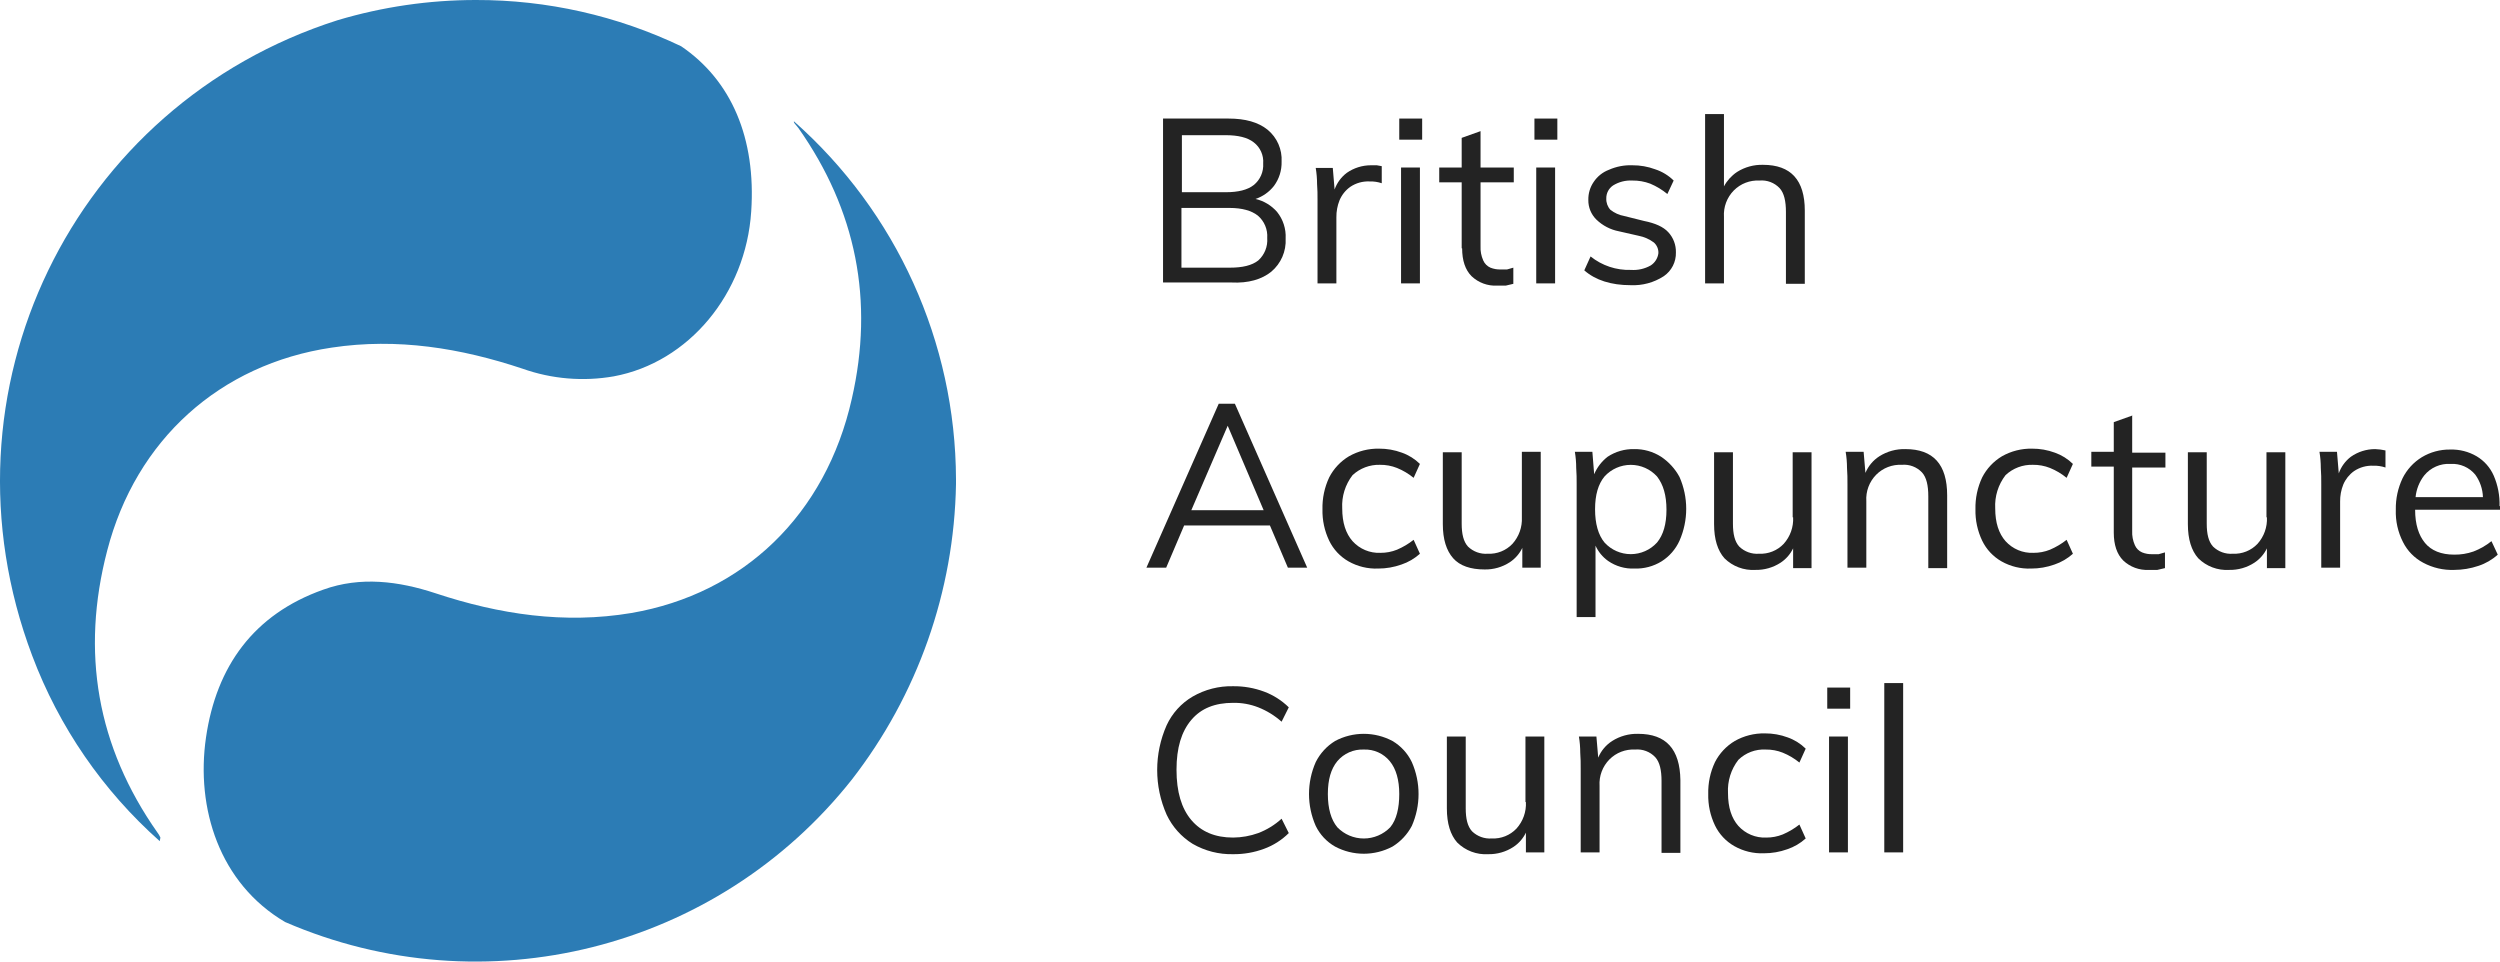
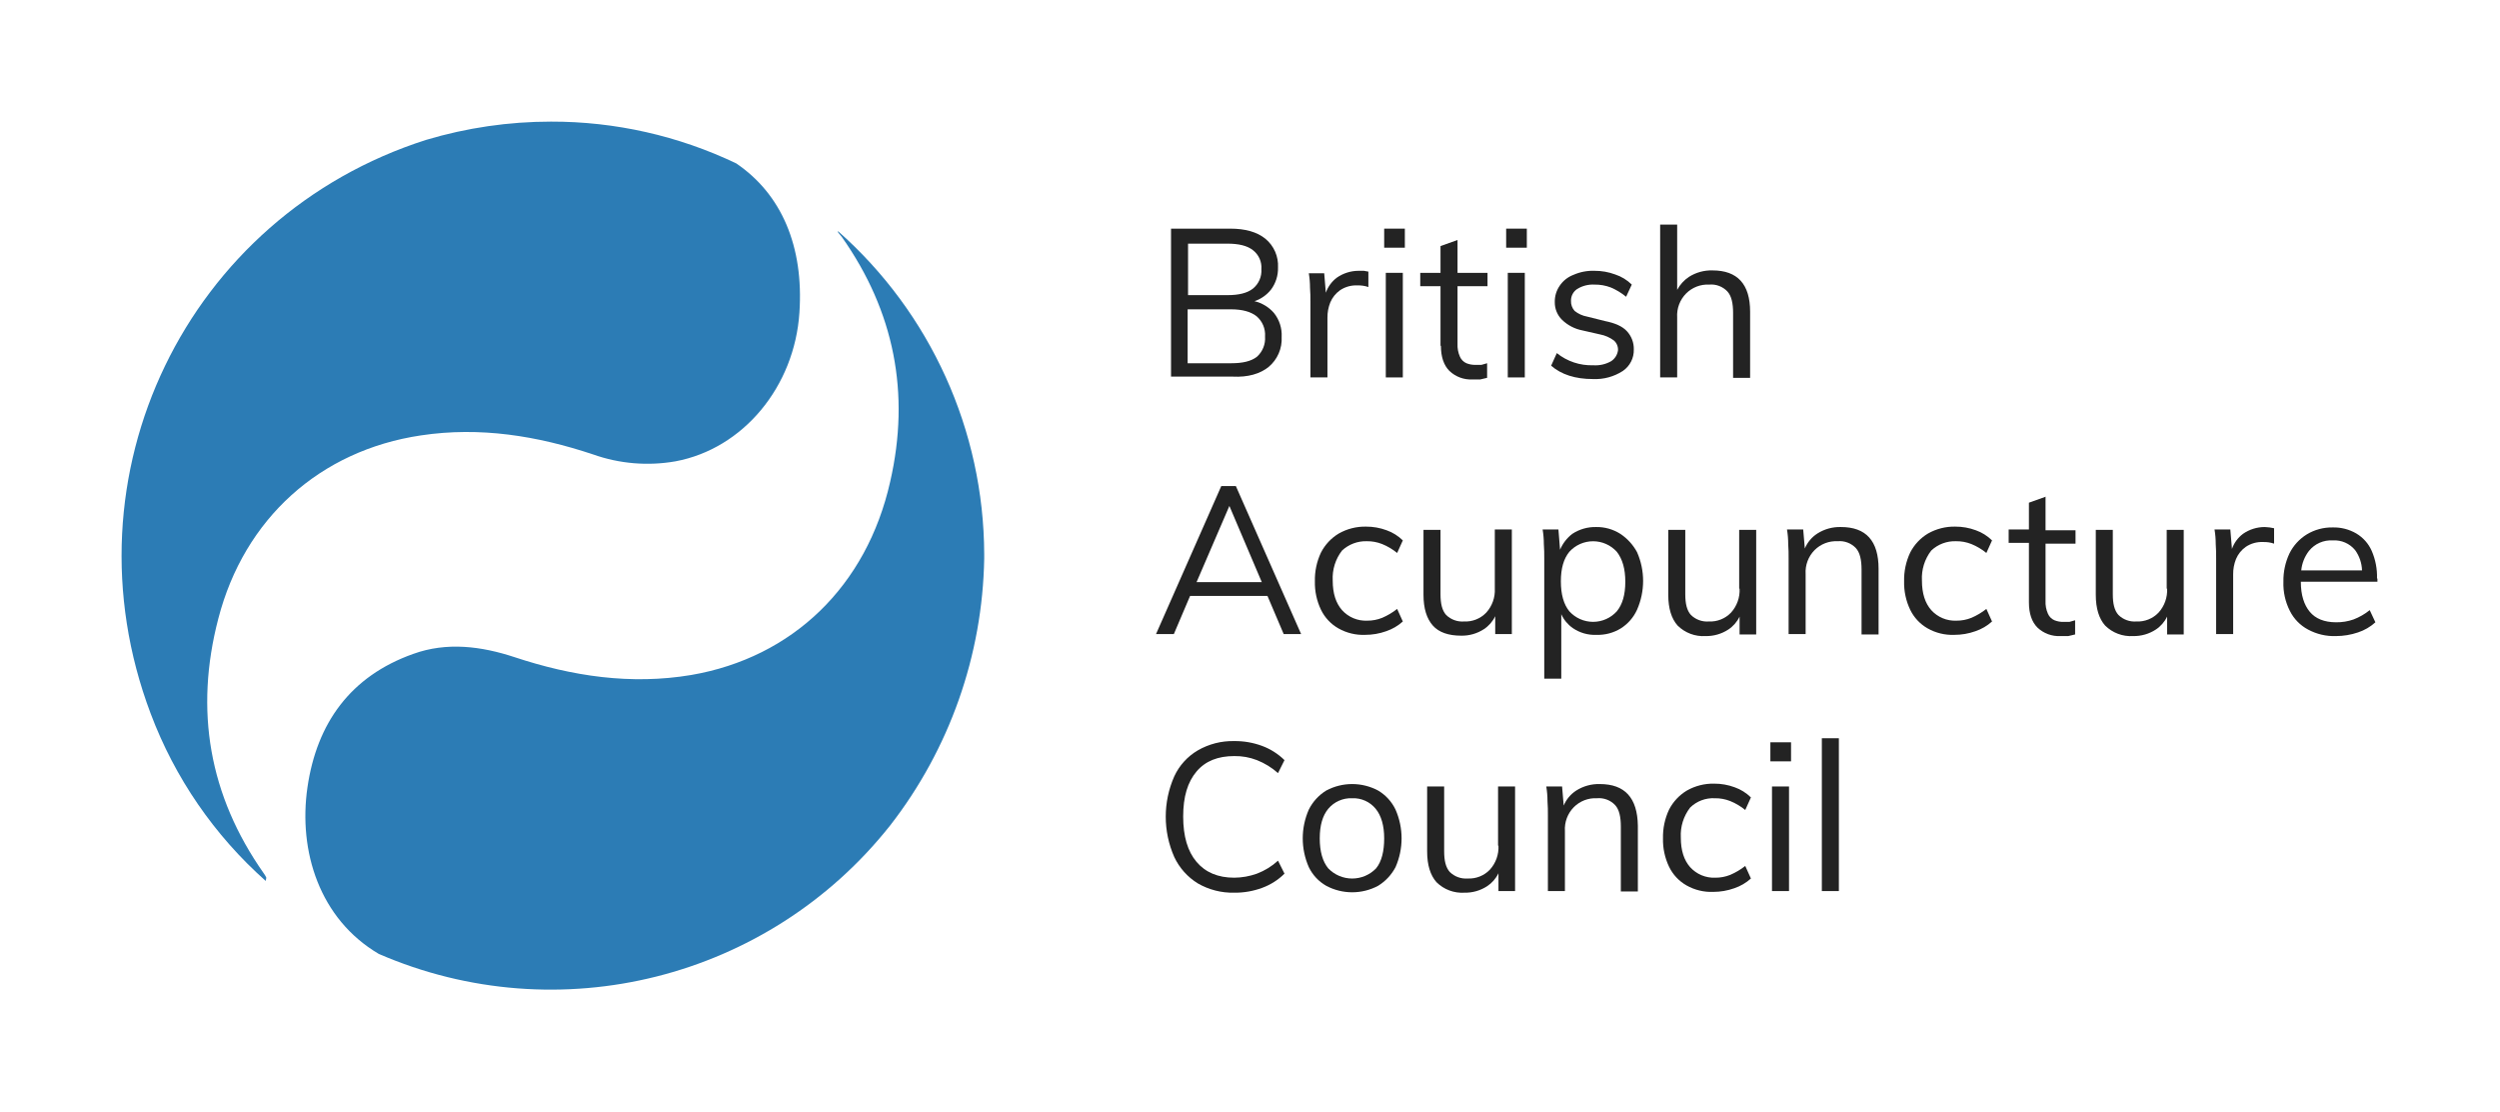
- <svg xmlns="http://www.w3.org/2000/svg" viewBox="0 0 556.671 214.106" version="1.1" id="svg90" width="556.671" height="214.106">
+ <svg xmlns="http://www.w3.org/2000/svg" viewBox="0 0 616.671 274.106" version="1.1" id="svg90" width="616.671" height="274.106">
  <defs id="defs94" />
-   <g id="g387" transform="translate(-0.02904026,2.0946713e-4)">
+   <g id="g387" transform="translate(29.97096,30.00021)">
    <path d="m 177.8,28.5 c 12.9,18.3 16.9,38.5 11.9,60.3 -5.8,25.8 -24.1,43.4 -49.1,47.7 -14.9,2.5 -29.4,0.3 -43.6,-4.4 -8.2,-2.7 -16.7,-3.8 -25,-0.8 -15.5,5.5 -23.8,17.1 -26.1,32.9 -2.3,15.8 3,32.5 17.6,41.1 a 106.8,106.8 0 0 0 126.2,-31.7 110.4,110.4 0 0 0 23.2,-65.8 v -1.1 A 106.8,106.8 0 0 0 176.8,27 a 0.6,0.6 0 0 0 0.1,0.4 z" fill="#2c7cb5" id="path2" />
    <path d="m 7.2,146 a 104.3,104.3 0 0 0 28.4,41.3 c 0.1,-0.7 0.2,-0.8 0.1,-0.9 a 5.3,5.3 0 0 0 -0.6,-1 C 21.6,166.2 18,145.2 23.9,122.6 30.3,97.9 49,81.1 73.9,77.4 c 14.6,-2.2 28.7,0.1 42.5,4.7 a 40.1,40.1 0 0 0 20.3,1.7 c 16.7,-3.1 29.4,-18.4 30.6,-36.7 1.1,-16.3 -4.4,-29.2 -15.6,-36.8 A 105.6,105.6 0 0 0 106,0 107.7,107.7 0 0 0 75.2,4.5 C 16.2,23.3 -15,87.2 7.2,146 Z" fill="#2c7cb5" id="path4" />
  </g>
-   <g id="g383" transform="translate(-0.02904026,2.0946713e-4)">
+   <g id="g383" transform="translate(29.97096,30.00021)">
    <path d="m 283.1,60.5 a 9,9 0 0 0 3.2,-7.4 8.7,8.7 0 0 0 -1.9,-5.9 9.1,9.1 0 0 0 -4.8,-2.9 8.8,8.8 0 0 0 4.1,-2.9 8.7,8.7 0 0 0 1.7,-5.4 8.6,8.6 0 0 0 -3.1,-7.1 c -2.1,-1.7 -5,-2.5 -8.7,-2.5 H 259 v 36.5 h 15.2 c 3.8,0.2 6.8,-0.7 8.9,-2.4 z m -20,-30.4 h 9.8 c 2.8,0 4.9,0.5 6.3,1.6 a 5.4,5.4 0 0 1 2.1,4.7 5.7,5.7 0 0 1 -2.1,4.8 c -1.4,1.1 -3.5,1.6 -6.2,1.6 h -9.8 V 30.1 Z m 0,29.5 V 46.3 h 10.7 c 2.8,0 4.9,0.6 6.3,1.7 a 6,6 0 0 1 2.1,5 6.1,6.1 0 0 1 -2,5 c -1.4,1.1 -3.5,1.6 -6.3,1.6 z" fill="#232323" id="path6" />
    <path d="m 293.4,44.5 v 18.6 h 4.2 V 48.4 a 9.9,9.9 0 0 1 0.7,-3.8 7,7 0 0 1 2.4,-3 7.1,7.1 0 0 1 4.3,-1.2 7.7,7.7 0 0 1 2.7,0.4 V 37 l -1.1,-0.2 h -1.3 a 9.4,9.4 0 0 0 -5.4,1.7 8,8 0 0 0 -2.7,3.7 l -0.4,-4.8 H 293 a 21.9,21.9 0 0 1 0.3,3.6 c 0.1,1.1 0.1,2.3 0.1,3.5 z" fill="#232323" id="path8" />
    <rect x="311.6" y="26.4" width="5.1" height="4.7" fill="#232323" id="rect10" />
    <rect x="312" y="37.3" width="4.2" height="25.8" fill="#232323" id="rect12" />
    <path d="m 325.6,55.3 c 0,2.7 0.7,4.8 2.1,6.2 a 7.7,7.7 0 0 0 5.7,2.1 h 1.9 l 1.7,-0.4 v -3.6 l -1.4,0.4 h -1.4 a 5.6,5.6 0 0 1 -2.3,-0.4 3.1,3.1 0 0 1 -1.6,-1.6 7,7 0 0 1 -0.6,-3.2 V 40.6 h 7.4 v -3.3 h -7.4 v -8.1 l -4.2,1.5 v 6.6 h -5 v 3.3 h 5 v 14.7 z" fill="#232323" id="path14" />
    <rect x="342.1" y="37.3" width="4.2" height="25.8" fill="#232323" id="rect16" />
    <rect x="341.7" y="26.4" width="5.1" height="4.7" fill="#232323" id="rect18" />
    <path d="m 367.6,59.1 a 7.8,7.8 0 0 1 -4.4,1 13.6,13.6 0 0 1 -9,-3 l -1.4,3.1 c 2.5,2.2 6,3.3 10.3,3.3 a 12.5,12.5 0 0 0 7.4,-2 6.2,6.2 0 0 0 2.7,-5.3 6.4,6.4 0 0 0 -1.7,-4.5 c -1.1,-1.2 -2.9,-2 -5.4,-2.5 l -4.4,-1.1 a 6.9,6.9 0 0 1 -3.1,-1.4 3.5,3.5 0 0 1 -0.9,-2.5 3.4,3.4 0 0 1 1.5,-2.9 7.4,7.4 0 0 1 4.3,-1.1 10.9,10.9 0 0 1 4,0.7 15.4,15.4 0 0 1 3.8,2.3 l 1.4,-3 a 10.5,10.5 0 0 0 -4.1,-2.5 14.4,14.4 0 0 0 -5.1,-0.9 11.8,11.8 0 0 0 -5.2,1 7.1,7.1 0 0 0 -3.4,2.7 6.8,6.8 0 0 0 -1.2,4 6,6 0 0 0 1.8,4.4 9.9,9.9 0 0 0 5,2.6 l 4.4,1 a 8.3,8.3 0 0 1 3.4,1.5 3,3 0 0 1 1,2.4 3.8,3.8 0 0 1 -1.7,2.7 z" fill="#232323" id="path20" />
    <path d="m 383.9,48.3 a 7.7,7.7 0 0 1 2.2,-5.9 7.5,7.5 0 0 1 5.7,-2.2 5.5,5.5 0 0 1 4.5,1.7 c 1,1.1 1.4,2.9 1.4,5.3 v 16 h 4.2 V 46.9 q 0,-10.2 -9.3,-10.2 a 10.3,10.3 0 0 0 -5.8,1.6 8.9,8.9 0 0 0 -2.9,3.2 V 25.4 h -4.2 v 37.7 h 4.2 z" fill="#232323" id="path22" />
    <path d="m 271.4,89.9 -16.1,36.5 h 4.4 l 4,-9.4 h 19.1 l 4,9.4 h 4.3 L 275,89.9 Z m -6.1,23.7 8.1,-18.8 8,18.8 z" fill="#232323" id="path24" />
    <path d="m 307.3,103.5 a 9.9,9.9 0 0 1 3.8,0.7 14.4,14.4 0 0 1 3.7,2.2 l 1.4,-3.1 a 10.9,10.9 0 0 0 -4,-2.5 14.4,14.4 0 0 0 -5.1,-0.9 13.1,13.1 0 0 0 -6.7,1.7 11.7,11.7 0 0 0 -4.4,4.7 15.8,15.8 0 0 0 -1.5,7.1 15.4,15.4 0 0 0 1.5,7 10.6,10.6 0 0 0 4.3,4.6 12.4,12.4 0 0 0 6.6,1.6 15.4,15.4 0 0 0 5.2,-0.9 11.7,11.7 0 0 0 4.1,-2.4 l -1.4,-3.1 a 16.3,16.3 0 0 1 -3.7,2.2 9.7,9.7 0 0 1 -3.7,0.7 7.9,7.9 0 0 1 -6.2,-2.6 c -1.5,-1.7 -2.3,-4.1 -2.3,-7.3 a 11.1,11.1 0 0 1 2.3,-7.4 8.6,8.6 0 0 1 6.1,-2.3 z" fill="#232323" id="path26" />
    <path d="m 330.6,126.8 a 9.9,9.9 0 0 0 5.6,-1.6 7.9,7.9 0 0 0 2.8,-3.2 v 4.4 h 4.1 v -25.8 h -4.2 v 14.6 a 8.2,8.2 0 0 1 -2.1,5.9 7.1,7.1 0 0 1 -5.5,2.2 5.7,5.7 0 0 1 -4.4,-1.6 c -1,-1.1 -1.4,-2.8 -1.4,-5.1 v -15.9 h -4.2 v 16 c 0,3.4 0.8,5.9 2.3,7.6 1.5,1.7 3.9,2.5 7,2.5 z" fill="#232323" id="path28" />
    <path d="m 369.9,101.7 a 10.8,10.8 0 0 0 -6,-1.7 10.3,10.3 0 0 0 -5.9,1.7 9.7,9.7 0 0 0 -3,3.9 l -0.4,-5 h -3.9 a 21.9,21.9 0 0 1 0.3,3.6 c 0.1,1.2 0.1,2.4 0.1,3.6 v 29.6 h 4.2 v -15.9 a 8.4,8.4 0 0 0 2.8,3.4 9.6,9.6 0 0 0 5.9,1.7 10.8,10.8 0 0 0 6,-1.6 10.6,10.6 0 0 0 4,-4.6 17.6,17.6 0 0 0 0,-14.2 12.6,12.6 0 0 0 -4.1,-4.5 z m -0.9,19.1 a 7.9,7.9 0 0 1 -11.7,0 c -1.4,-1.7 -2.1,-4.2 -2.1,-7.4 0,-3.2 0.7,-5.6 2.1,-7.3 a 7.9,7.9 0 0 1 11.7,0 c 1.4,1.8 2.1,4.2 2.1,7.4 0,3.2 -0.7,5.6 -2.1,7.3 z" fill="#232323" id="path30" />
    <path d="m 399.3,115.2 a 8.2,8.2 0 0 1 -2.1,5.9 7.1,7.1 0 0 1 -5.5,2.2 5.7,5.7 0 0 1 -4.4,-1.6 c -1,-1.1 -1.4,-2.8 -1.4,-5.1 v -15.9 h -4.2 v 16 c 0,3.4 0.8,5.9 2.3,7.6 a 9,9 0 0 0 6.9,2.6 9.9,9.9 0 0 0 5.6,-1.6 7.9,7.9 0 0 0 2.8,-3.2 v 4.4 h 4.1 v -25.8 h -4.2 v 14.5 z" fill="#232323" id="path32" />
    <path d="m 424.3,100 a 10.3,10.3 0 0 0 -5.8,1.6 8.1,8.1 0 0 0 -3.1,3.7 l -0.4,-4.7 h -4 a 21.9,21.9 0 0 1 0.3,3.6 c 0.1,1.2 0.1,2.4 0.1,3.6 v 18.6 h 4.2 v -14.8 a 7.7,7.7 0 0 1 2.2,-5.9 7.5,7.5 0 0 1 5.7,-2.2 5.5,5.5 0 0 1 4.5,1.7 c 1,1.1 1.4,2.9 1.4,5.3 v 16 h 4.2 v -16.2 c 0,-6.9 -3.1,-10.3 -9.3,-10.3 z" fill="#232323" id="path34" />
    <path d="m 452.7,103.5 a 9.9,9.9 0 0 1 3.8,0.7 14.4,14.4 0 0 1 3.7,2.2 l 1.4,-3.1 a 10.9,10.9 0 0 0 -4,-2.5 14.4,14.4 0 0 0 -5.1,-0.9 13.1,13.1 0 0 0 -6.7,1.7 11.7,11.7 0 0 0 -4.4,4.7 15.8,15.8 0 0 0 -1.5,7.1 15.4,15.4 0 0 0 1.5,7 10.6,10.6 0 0 0 4.3,4.6 12.4,12.4 0 0 0 6.6,1.6 15.4,15.4 0 0 0 5.2,-0.9 11.7,11.7 0 0 0 4.1,-2.4 l -1.4,-3.1 a 16.3,16.3 0 0 1 -3.7,2.2 9.7,9.7 0 0 1 -3.7,0.7 7.9,7.9 0 0 1 -6.2,-2.6 c -1.5,-1.7 -2.3,-4.1 -2.3,-7.3 a 11.1,11.1 0 0 1 2.3,-7.4 8.5,8.5 0 0 1 6.1,-2.3 z" fill="#232323" id="path36" />
    <path d="m 474.9,92.5 -4.2,1.5 v 6.6 h -5 v 3.3 h 5 v 14.7 c 0,2.7 0.7,4.8 2.1,6.2 a 7.7,7.7 0 0 0 5.7,2.1 h 1.9 l 1.7,-0.4 V 123 l -1.4,0.4 h -1.4 a 5.6,5.6 0 0 1 -2.3,-0.4 3.1,3.1 0 0 1 -1.6,-1.6 7,7 0 0 1 -0.6,-3.2 v -14.1 h 7.4 v -3.3 h -7.4 v -8.3 z" fill="#232323" id="path38" />
    <path d="m 504.8,115.2 a 8.2,8.2 0 0 1 -2.1,5.9 7.1,7.1 0 0 1 -5.5,2.2 5.7,5.7 0 0 1 -4.4,-1.6 c -1,-1.1 -1.4,-2.8 -1.4,-5.1 v -15.9 h -4.2 v 16 c 0,3.4 0.8,5.9 2.3,7.6 a 9,9 0 0 0 6.9,2.6 9.9,9.9 0 0 0 5.6,-1.6 7.9,7.9 0 0 0 2.8,-3.2 v 4.4 h 4.1 v -25.8 h -4.2 v 14.5 z" fill="#232323" id="path40" />
    <path d="m 528.9,100 a 9.4,9.4 0 0 0 -5.4,1.7 8,8 0 0 0 -2.7,3.7 l -0.4,-4.8 h -3.9 a 21.9,21.9 0 0 1 0.3,3.6 c 0.1,1.2 0.1,2.4 0.1,3.6 v 18.6 h 4.2 v -14.7 a 9.9,9.9 0 0 1 0.7,-3.8 7,7 0 0 1 2.4,-3 7.1,7.1 0 0 1 4.3,-1.2 7.7,7.7 0 0 1 2.7,0.4 v -3.8 l -1.1,-0.2 z" fill="#232323" id="path42" />
    <path d="m 556.6,112.7 a 15.9,15.9 0 0 0 -1.3,-6.8 9.4,9.4 0 0 0 -3.8,-4.3 11,11 0 0 0 -5.9,-1.5 11.9,11.9 0 0 0 -6.3,1.7 11.5,11.5 0 0 0 -4.3,4.7 15.7,15.7 0 0 0 -1.5,7 14.7,14.7 0 0 0 1.6,7.2 10.5,10.5 0 0 0 4.5,4.6 13.5,13.5 0 0 0 6.9,1.6 17,17 0 0 0 5.4,-0.9 11.9,11.9 0 0 0 4.3,-2.5 l -1.4,-3 a 14.8,14.8 0 0 1 -4,2.3 12.5,12.5 0 0 1 -4.3,0.7 c -2.9,0 -5.1,-0.9 -6.5,-2.6 -1.4,-1.7 -2.2,-4.1 -2.2,-7.4 h 18.9 v -0.8 z m -16.8,-6.8 a 7,7 0 0 1 5.9,-2.6 6.6,6.6 0 0 1 5.5,2.4 9,9 0 0 1 1.7,5 h -15 a 9.4,9.4 0 0 1 1.9,-4.8 z" fill="#232323" id="path44" />
    <path d="m 274.6,156.5 a 14.7,14.7 0 0 1 5.6,1 17.5,17.5 0 0 1 5.2,3.2 l 1.6,-3.2 a 15.7,15.7 0 0 0 -5.5,-3.5 19.2,19.2 0 0 0 -6.9,-1.2 17.2,17.2 0 0 0 -9,2.3 14.4,14.4 0 0 0 -5.8,6.4 24.6,24.6 0 0 0 0,19.9 15.3,15.3 0 0 0 5.8,6.5 17.2,17.2 0 0 0 9,2.3 19.2,19.2 0 0 0 6.9,-1.2 15.2,15.2 0 0 0 5.5,-3.5 l -1.6,-3.2 a 16.3,16.3 0 0 1 -5.2,3.2 16.9,16.9 0 0 1 -5.6,1 q -6,0 -9.3,-3.9 c -2.2,-2.6 -3.3,-6.3 -3.3,-11.2 0,-4.9 1.1,-8.5 3.3,-11.1 2.2,-2.6 5.3,-3.8 9.3,-3.8 z" fill="#232323" id="path46" />
    <path d="m 310.1,165 a 13.6,13.6 0 0 0 -12.8,0 11.6,11.6 0 0 0 -4.3,4.7 17.6,17.6 0 0 0 0,14.2 10.6,10.6 0 0 0 4.3,4.6 13.6,13.6 0 0 0 12.8,0 11.9,11.9 0 0 0 4.3,-4.6 17.6,17.6 0 0 0 0,-14.2 10.9,10.9 0 0 0 -4.3,-4.7 z m -0.5,19.2 a 8.2,8.2 0 0 1 -11.8,0 c -1.4,-1.7 -2.1,-4.2 -2.1,-7.4 0,-3.2 0.7,-5.6 2.1,-7.3 a 7.3,7.3 0 0 1 5.9,-2.6 7.1,7.1 0 0 1 5.8,2.6 c 1.4,1.7 2.1,4.2 2.1,7.3 0,3.1 -0.6,5.7 -2,7.4 z" fill="#232323" id="path48" />
    <path d="m 339.8,178.6 a 8.2,8.2 0 0 1 -2.1,5.9 7.1,7.1 0 0 1 -5.5,2.2 5.7,5.7 0 0 1 -4.4,-1.6 c -1,-1.1 -1.4,-2.8 -1.4,-5.1 v -16 h -4.2 v 16 c 0,3.4 0.8,5.9 2.3,7.6 a 9,9 0 0 0 6.9,2.6 9.9,9.9 0 0 0 5.6,-1.6 7.9,7.9 0 0 0 2.8,-3.2 v 4.4 h 4.1 V 164 h -4.2 v 14.6 z" fill="#232323" id="path50" />
    <path d="m 364.8,163.4 a 10.3,10.3 0 0 0 -5.8,1.6 8.1,8.1 0 0 0 -3.1,3.7 l -0.4,-4.7 h -3.9 a 21.9,21.9 0 0 1 0.3,3.6 c 0.1,1.2 0.1,2.4 0.1,3.6 v 18.6 h 4.2 V 175 a 7.7,7.7 0 0 1 2.2,-5.9 7.5,7.5 0 0 1 5.7,-2.2 5.5,5.5 0 0 1 4.5,1.7 c 1,1.1 1.4,2.9 1.4,5.3 v 16 h 4.2 v -16.2 c -0.1,-6.9 -3.2,-10.3 -9.4,-10.3 z" fill="#232323" id="path52" />
    <path d="m 393.2,166.9 a 9.9,9.9 0 0 1 3.8,0.7 14.4,14.4 0 0 1 3.7,2.2 l 1.4,-3.1 a 10.9,10.9 0 0 0 -4,-2.5 14.4,14.4 0 0 0 -5.1,-0.9 13.1,13.1 0 0 0 -6.7,1.7 11.7,11.7 0 0 0 -4.4,4.7 15.8,15.8 0 0 0 -1.5,7.1 15.4,15.4 0 0 0 1.5,7 10.6,10.6 0 0 0 4.3,4.6 12.4,12.4 0 0 0 6.6,1.6 15.4,15.4 0 0 0 5.2,-0.9 11.7,11.7 0 0 0 4.1,-2.4 l -1.4,-3.1 a 16.3,16.3 0 0 1 -3.7,2.2 9.7,9.7 0 0 1 -3.7,0.7 7.9,7.9 0 0 1 -6.2,-2.6 c -1.5,-1.7 -2.3,-4.1 -2.3,-7.3 a 11.1,11.1 0 0 1 2.3,-7.4 8.1,8.1 0 0 1 6.1,-2.3 z" fill="#232323" id="path54" />
    <rect x="407.3" y="164" width="4.2" height="25.8" fill="#232323" id="rect56" />
    <rect x="406.9" y="153.1" width="5.1" height="4.7" fill="#232323" id="rect58" />
    <rect x="419.6" y="152.1" width="4.2" height="37.7" fill="#232323" id="rect60" />
  </g>
</svg>
